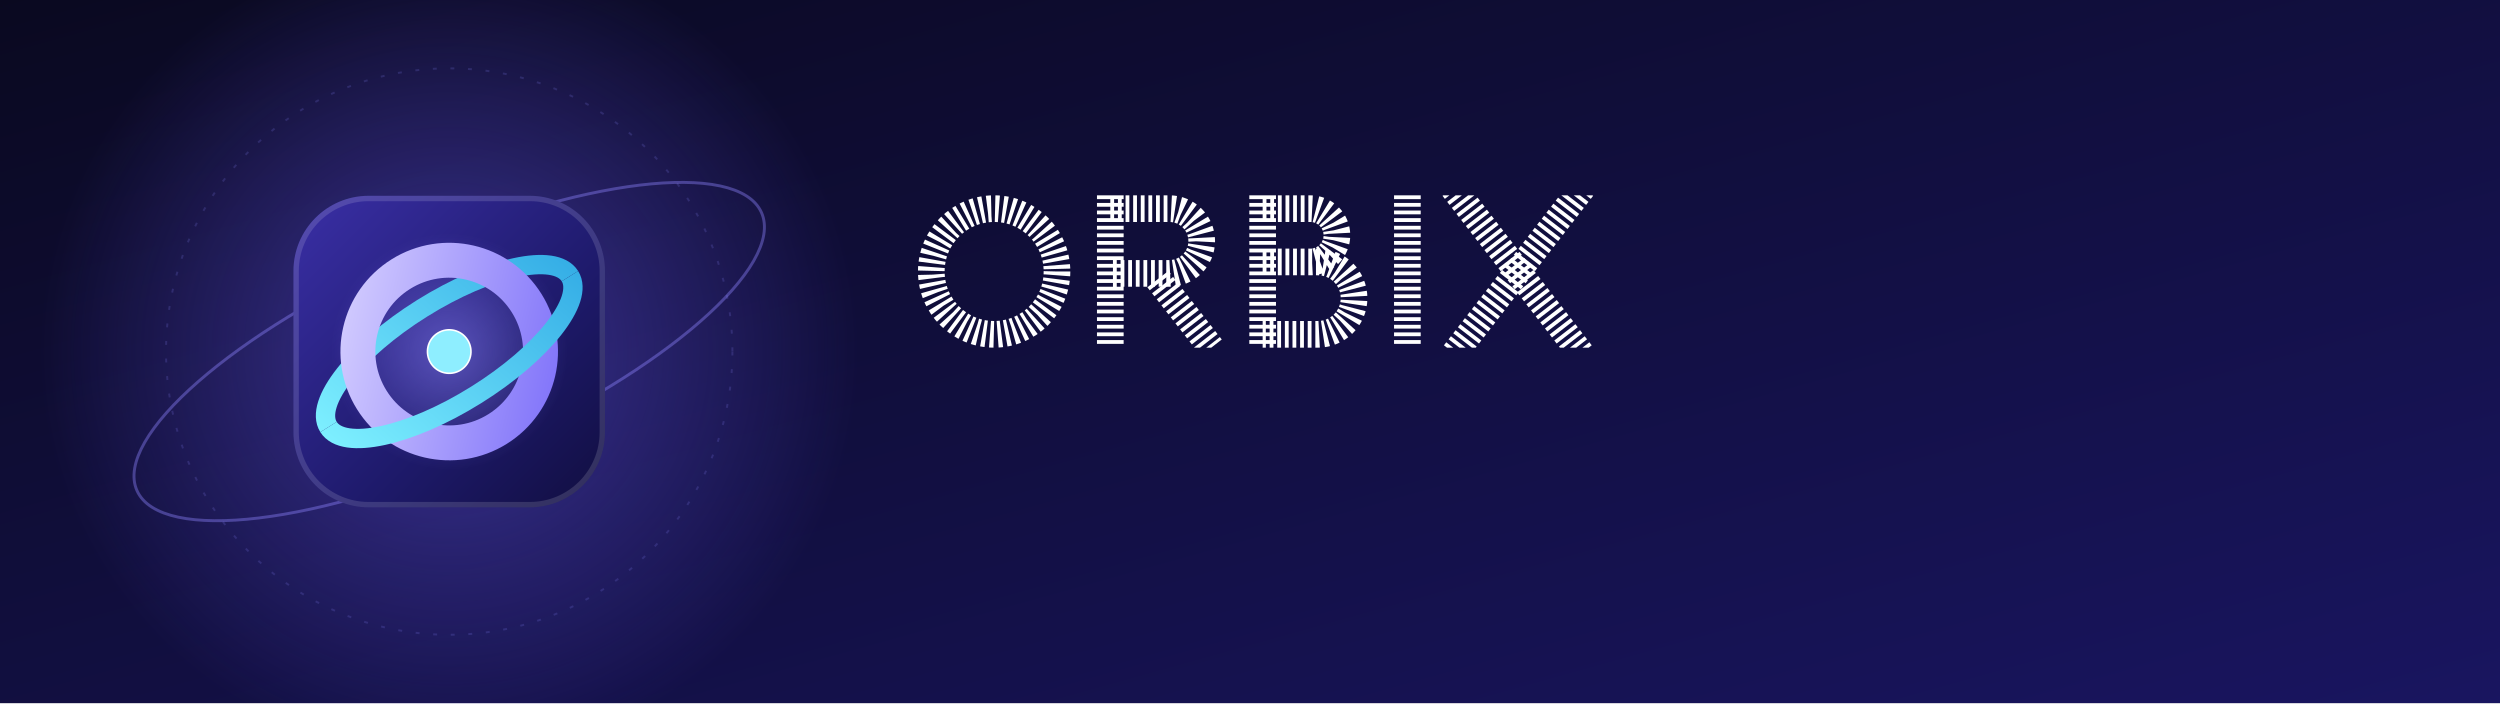
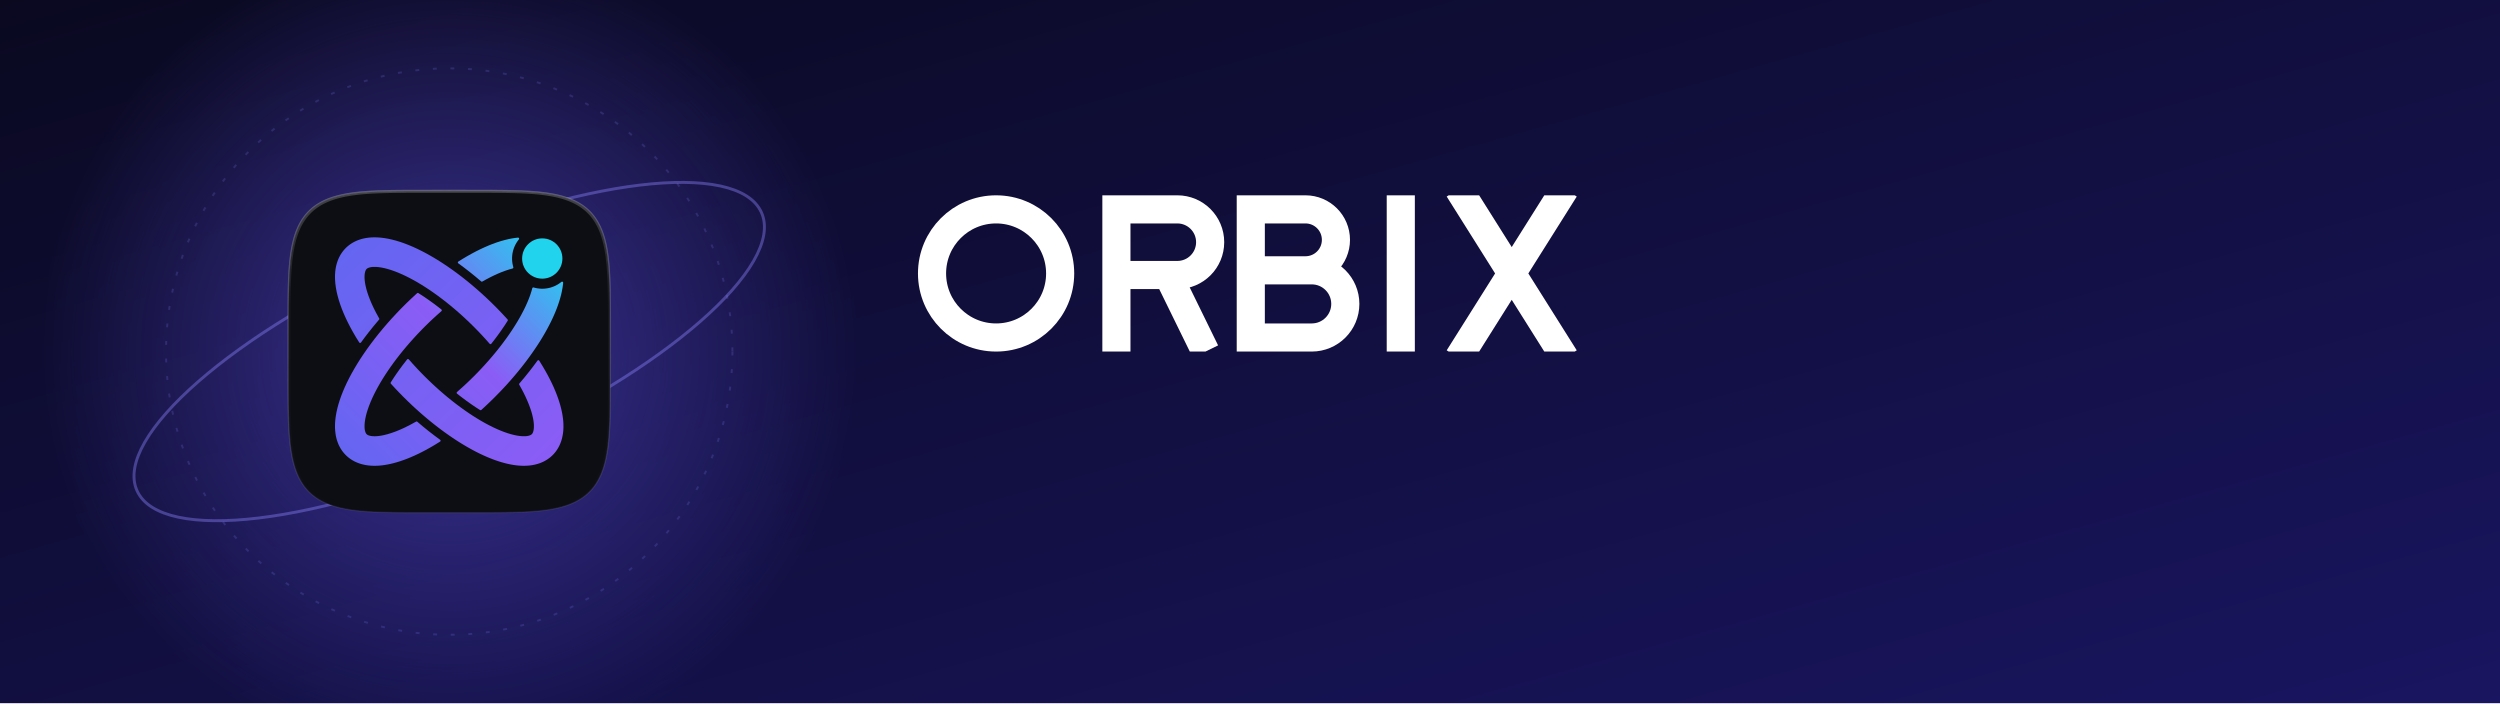
<svg xmlns="http://www.w3.org/2000/svg" width="1280" height="360" viewBox="0 0 1280 360" role="img" aria-label="ORBIX - Unified ADE. A Windows desktop app where an AI agent works on your code and asks before it changes anything.">
  <defs>
    <linearGradient id="bg" x1="0" y1="0" x2="1" y2="1">
      <stop offset="0" stop-color="#0a0920" />
      <stop offset="1" stop-color="#191560" />
    </linearGradient>
    <radialGradient id="glow">
      <stop offset="0" stop-color="#6a5af9" stop-opacity="0.5" />
      <stop offset="1" stop-color="#6a5af9" stop-opacity="0" />
    </radialGradient>
-     <clipPath id="wmclip">
-       <rect x="-5" y="0" width="190" height="40" />
-     </clipPath>
  </defs>
  <rect width="1280" height="360" fill="url(#bg)" />
  <circle cx="230" cy="180" r="210" fill="url(#glow)">
    <animate attributeName="opacity" values=".65;1;.65" dur="6s" repeatCount="indefinite" />
  </circle>
  <g transform="translate(230 180)" fill="none">
    <ellipse rx="175" ry="54" transform="rotate(-24)" stroke="#8f86ff" stroke-opacity=".4" stroke-width="1.5" />
    <ellipse rx="145" ry="145" stroke="#8f86ff" stroke-opacity=".18" stroke-dasharray="2 7" />
    <g transform="rotate(-24)">
      <circle r="6" fill="#8eeeff">
        <animateMotion dur="16s" repeatCount="indefinite" path="M-175 0A175 54 0 1 0 175 0A175 54 0 1 0 -175 0" />
      </circle>
    </g>
  </g>
-   <g transform="translate(142 92) scale(2.75)">
+   <svg x="142" y="92" width="176" height="176" viewBox="0 0 512 512">
    <defs>
-       <linearGradient id="mt" x1="3" y1="3" x2="61" y2="61" gradientUnits="userSpaceOnUse">
-         <stop offset="0" stop-color="#3a2fa6" />
-         <stop offset=".6" stop-color="#1e1a6b" />
-         <stop offset="1" stop-color="#110e40" />
+       <linearGradient id="bmg1" gradientUnits="userSpaceOnUse" x1="96" y1="96" x2="416" y2="416">
+         <stop offset="0" stop-color="#6366f1" />
+         <stop offset="1" stop-color="#8b5cf6" />
      </linearGradient>
-       <linearGradient id="mr" x1="14" y1="14" x2="50" y2="50" gradientUnits="userSpaceOnUse">
-         <stop offset="0" stop-color="#d9d3ff" />
-         <stop offset="1" stop-color="#7a6cf9" />
+       <linearGradient id="bmg2" gradientUnits="userSpaceOnUse" x1="416" y1="96" x2="96" y2="416">
+         <stop offset="0" stop-color="#8b5cf6" />
+         <stop offset="1" stop-color="#6366f1" />
      </linearGradient>
-       <linearGradient id="mo" x1="6" y1="40" x2="58" y2="24" gradientUnits="userSpaceOnUse">
-         <stop offset="0" stop-color="#7defff" />
-         <stop offset="1" stop-color="#35aee6" />
+       <linearGradient id="bmg3" gradientUnits="userSpaceOnUse" x1="96" y1="416" x2="416" y2="96">
+         <stop offset="0" stop-color="#6366f1" />
+         <stop offset="0.55" stop-color="#8b5cf6" />
+         <stop offset="1" stop-color="#22d3ee" />
      </linearGradient>
-       <clipPath id="mf">
-         <rect x="-10" y="32" width="84" height="40" />
-       </clipPath>
-       <clipPath id="mb">
-         <rect x="-10" y="-10" width="84" height="42" />
-       </clipPath>
-       <radialGradient id="mh">
-         <stop offset="0" stop-color="#8f86ff" stop-opacity=".5" />
-         <stop offset="1" stop-color="#8f86ff" stop-opacity="0" />
-       </radialGradient>
+       <linearGradient id="bmhl" x1="0" y1="0" x2="0" y2="1">
+         <stop offset="0" stop-color="#fff" stop-opacity=".22" />
+         <stop offset=".35" stop-color="#fff" stop-opacity=".04" />
+         <stop offset="1" stop-color="#fff" stop-opacity="0" />
+       </linearGradient>
+       <linearGradient id="bmedge" x1="0" y1="0" x2="0" y2="1">
+         <stop offset="0" stop-color="#fff" stop-opacity=".28" />
+         <stop offset="1" stop-color="#fff" stop-opacity=".07" />
+       </linearGradient>
    </defs>
-     <rect x="3" y="3" width="58" height="58" rx="14" fill="url(#mt)" />
-     <rect x="3.5" y="3.5" width="57" height="57" rx="13.5" fill="none" stroke="#fff" stroke-opacity=".14" />
-     <circle cx="32" cy="32" r="22" fill="url(#mh)" />
-     <g transform="rotate(-32 32 32)">
-       <g clip-path="">
-         <g clip-path="url(#mb)">
-           <ellipse cx="32" cy="32" rx="26.5" ry="9.5" fill="none" stroke="url(#mo)" stroke-width="3.6" />
-         </g>
+     <path d="M496 256L495.97 311.9L495.87 329.74L495.7 342.71L495.47 353.25L495.18 362.29L494.81 370.27L494.38 377.47L493.89 384.05L493.33 390.12L492.69 395.77L492 401.06L491.23 406.04L490.4 410.74L489.49 415.2L488.52 419.44L487.47 423.47L486.36 427.32L485.17 431L483.91 434.52L482.58 437.89L481.17 441.12L479.69 444.22L478.13 447.19L476.49 450.04L474.78 452.78L472.98 455.42L471.09 457.94L469.13 460.37L467.07 462.7L464.93 464.93L462.7 467.07L460.37 469.13L457.94 471.09L455.42 472.98L452.78 474.78L450.04 476.49L447.19 478.13L444.22 479.69L441.12 481.17L437.89 482.58L434.52 483.91L431 485.17L427.32 486.36L423.47 487.47L419.44 488.52L415.2 489.49L410.74 490.4L406.04 491.23L401.06 492L395.77 492.69L390.12 493.33L384.05 493.89L377.47 494.38L370.27 494.81L362.29 495.18L353.25 495.47L342.71 495.7L329.74 495.87L311.9 495.97L256 496L200.1 495.97L182.26 495.87L169.29 495.7L158.75 495.47L149.71 495.18L141.73 494.81L134.53 494.38L127.95 493.89L121.88 493.33L116.23 492.69L110.94 492L105.96 491.23L101.26 490.4L96.8 489.49L92.56 488.52L88.53 487.47L84.68 486.36L81 485.17L77.48 483.91L74.11 482.58L70.88 481.17L67.78 479.69L64.81 478.13L61.96 476.49L59.22 474.78L56.58 472.98L54.06 471.09L51.63 469.13L49.3 467.07L47.07 464.93L44.93 462.7L42.87 460.37L40.91 457.94L39.02 455.42L37.22 452.78L35.51 450.04L33.87 447.19L32.31 444.22L30.83 441.12L29.42 437.89L28.09 434.52L26.83 431L25.64 427.32L24.53 423.47L23.48 419.44L22.51 415.2L21.6 410.74L20.77 406.04L20 401.06L19.31 395.77L18.67 390.12L18.11 384.05L17.62 377.47L17.19 370.27L16.82 362.29L16.53 353.25L16.3 342.71L16.13 329.74L16.03 311.9L16 256L16.03 200.1L16.13 182.26L16.3 169.29L16.53 158.75L16.82 149.71L17.19 141.73L17.62 134.53L18.11 127.95L18.67 121.88L19.31 116.23L20 110.94L20.77 105.96L21.6 101.26L22.51 96.8L23.48 92.56L24.53 88.53L25.64 84.68L26.83 81L28.09 77.48L29.42 74.11L30.83 70.88L32.31 67.78L33.87 64.81L35.51 61.96L37.22 59.22L39.02 56.58L40.91 54.06L42.87 51.63L44.93 49.3L47.07 47.07L49.3 44.93L51.63 42.87L54.06 40.91L56.58 39.02L59.22 37.22L61.96 35.51L64.81 33.87L67.78 32.31L70.88 30.83L74.11 29.42L77.48 28.09L81 26.83L84.68 25.64L88.53 24.53L92.56 23.48L96.8 22.51L101.26 21.6L105.96 20.77L110.94 20L116.23 19.31L121.88 18.67L127.95 18.11L134.53 17.62L141.73 17.19L149.71 16.82L158.75 16.53L169.29 16.3L182.26 16.13L200.1 16.03L256 16L311.9 16.03L329.74 16.13L342.71 16.3L353.25 16.53L362.29 16.82L370.27 17.19L377.47 17.62L384.05 18.11L390.12 18.67L395.77 19.31L401.06 20L406.04 20.77L410.74 21.6L415.2 22.51L419.44 23.48L423.47 24.53L427.32 25.64L431 26.83L434.52 28.09L437.89 29.42L441.12 30.83L444.22 32.31L447.19 33.87L450.04 35.51L452.78 37.22L455.42 39.02L457.94 40.91L460.37 42.87L462.7 44.93L464.93 47.07L467.07 49.3L469.13 51.63L471.09 54.06L472.98 56.58L474.78 59.22L476.49 61.96L478.13 64.81L479.69 67.78L481.17 70.88L482.58 74.11L483.91 77.48L485.17 81L486.36 84.68L487.47 88.53L488.52 92.56L489.49 96.8L490.4 101.26L491.23 105.96L492 110.94L492.69 116.23L493.33 121.88L493.89 127.95L494.38 134.53L494.81 141.73L495.18 149.71L495.47 158.75L495.7 169.29L495.87 182.26L495.97 200.1Z" fill="#0d0e14" />
+     <path d="M494 256L493.97 311.43L493.87 329.13L493.71 341.99L493.48 352.44L493.18 361.4L492.82 369.32L492.4 376.46L491.91 382.98L491.35 389L490.72 394.6L490.03 399.85L489.27 404.79L488.44 409.45L487.55 413.87L486.58 418.07L485.55 422.07L484.44 425.89L483.26 429.54L482.01 433.03L480.69 436.37L479.3 439.57L477.83 442.65L476.28 445.6L474.66 448.43L472.95 451.14L471.17 453.75L469.3 456.26L467.35 458.67L465.32 460.98L463.19 463.19L460.98 465.32L458.67 467.35L456.26 469.3L453.75 471.17L451.14 472.95L448.43 474.66L445.6 476.28L442.65 477.83L439.57 479.3L436.37 480.69L433.03 482.01L429.54 483.26L425.89 484.44L422.07 485.55L418.07 486.58L413.87 487.55L409.45 488.44L404.79 489.27L399.85 490.03L394.6 490.72L389 491.35L382.98 491.91L376.46 492.4L369.32 492.82L361.4 493.18L352.44 493.48L341.99 493.71L329.13 493.87L311.43 493.97L256 494L200.57 493.97L182.87 493.87L170.01 493.71L159.56 493.48L150.6 493.18L142.68 492.82L135.54 492.4L129.02 491.91L123 491.35L117.4 490.72L112.15 490.03L107.21 489.27L102.55 488.44L98.13 487.55L93.93 486.58L89.93 485.55L86.11 484.44L82.46 483.26L78.97 482.01L75.63 480.69L72.43 479.3L69.35 477.83L66.4 476.28L63.57 474.66L60.86 472.95L58.25 471.17L55.74 469.3L53.33 467.35L51.02 465.32L48.81 463.19L46.68 460.98L44.65 458.67L42.7 456.26L40.83 453.75L39.05 451.14L37.34 448.43L35.72 445.6L34.17 442.65L32.7 439.57L31.31 436.37L29.99 433.03L28.74 429.54L27.56 425.89L26.45 422.07L25.42 418.07L24.45 413.87L23.56 409.45L22.73 404.79L21.97 399.85L21.28 394.6L20.65 389L20.09 382.98L19.6 376.46L19.18 369.32L18.82 361.4L18.52 352.44L18.29 341.99L18.13 329.13L18.03 311.43L18 256L18.03 200.57L18.13 182.87L18.29 170.01L18.52 159.56L18.82 150.6L19.18 142.68L19.6 135.54L20.09 129.02L20.65 123L21.28 117.4L21.97 112.15L22.73 107.21L23.56 102.55L24.45 98.13L25.42 93.93L26.45 89.93L27.56 86.11L28.74 82.46L29.99 78.97L31.31 75.63L32.7 72.43L34.17 69.35L35.72 66.4L37.34 63.57L39.05 60.86L40.83 58.25L42.7 55.74L44.65 53.33L46.68 51.02L48.81 48.81L51.02 46.68L53.33 44.65L55.74 42.7L58.25 40.83L60.86 39.05L63.57 37.34L66.4 35.72L69.35 34.17L72.43 32.7L75.63 31.31L78.97 29.99L82.46 28.74L86.11 27.56L89.93 26.45L93.93 25.42L98.13 24.45L102.55 23.56L107.21 22.73L112.15 21.97L117.4 21.28L123 20.65L129.02 20.09L135.54 19.6L142.68 19.18L150.6 18.82L159.56 18.52L170.01 18.29L182.87 18.13L200.57 18.03L256 18L311.43 18.03L329.13 18.13L341.99 18.29L352.44 18.52L361.4 18.82L369.32 19.18L376.46 19.6L382.98 20.09L389 20.65L394.6 21.28L399.85 21.97L404.79 22.73L409.45 23.56L413.87 24.45L418.07 25.42L422.07 26.45L425.89 27.56L429.54 28.74L433.03 29.99L436.37 31.31L439.57 32.7L442.65 34.17L445.6 35.72L448.43 37.34L451.14 39.05L453.75 40.83L456.26 42.7L458.67 44.65L460.98 46.68L463.19 48.81L465.32 51.02L467.35 53.33L469.3 55.74L471.17 58.25L472.95 60.86L474.66 63.57L476.28 66.4L477.83 69.35L479.3 72.43L480.69 75.63L482.01 78.97L483.26 82.46L484.44 86.11L485.55 89.93L486.58 93.93L487.55 98.13L488.44 102.55L489.27 107.21L490.03 112.15L490.72 117.4L491.35 123L491.91 129.02L492.4 135.54L492.82 142.68L493.18 150.6L493.48 159.56L493.71 170.01L493.87 182.87L493.97 200.57Z" fill="none" stroke="url(#bmhl)" stroke-width="3" />
+     <path d="M496 256L495.97 311.9L495.87 329.74L495.7 342.71L495.47 353.25L495.18 362.29L494.81 370.27L494.38 377.47L493.89 384.05L493.33 390.12L492.69 395.77L492 401.06L491.23 406.04L490.4 410.74L489.49 415.2L488.52 419.44L487.47 423.47L486.36 427.32L485.17 431L483.91 434.52L482.58 437.89L481.17 441.12L479.69 444.22L478.13 447.19L476.49 450.04L474.78 452.78L472.98 455.42L471.09 457.94L469.13 460.37L467.07 462.7L464.93 464.93L462.7 467.07L460.37 469.13L457.94 471.09L455.42 472.98L452.78 474.78L450.04 476.49L447.19 478.13L444.22 479.69L441.12 481.17L437.89 482.58L434.52 483.91L431 485.17L427.32 486.36L423.47 487.47L419.44 488.52L415.2 489.49L410.74 490.4L406.04 491.23L401.06 492L395.77 492.69L390.12 493.33L384.05 493.89L377.47 494.38L370.27 494.81L362.29 495.18L353.25 495.47L342.71 495.7L329.74 495.87L311.9 495.97L256 496L200.1 495.97L182.26 495.87L169.29 495.7L158.75 495.47L149.71 495.18L141.73 494.81L134.53 494.38L127.95 493.89L121.88 493.33L116.23 492.69L110.94 492L105.96 491.23L101.26 490.4L96.8 489.49L92.56 488.52L88.53 487.47L84.68 486.36L81 485.17L77.48 483.91L74.11 482.58L70.88 481.17L67.78 479.69L64.81 478.13L61.96 476.49L59.22 474.78L56.58 472.98L54.06 471.09L51.63 469.13L49.3 467.07L47.07 464.93L44.93 462.7L42.87 460.37L40.91 457.94L39.02 455.42L37.22 452.78L35.51 450.04L33.87 447.19L32.31 444.22L30.83 441.12L29.42 437.89L28.09 434.52L26.83 431L25.64 427.32L24.53 423.47L23.48 419.44L22.51 415.2L21.6 410.74L20.77 406.04L20 401.06L19.31 395.77L18.67 390.12L18.11 384.05L17.62 377.47L17.19 370.27L16.82 362.29L16.53 353.25L16.3 342.71L16.13 329.74L16.03 311.9L16 256L16.03 200.1L16.13 182.26L16.3 169.29L16.53 158.75L16.82 149.71L17.19 141.73L17.62 134.53L18.11 127.95L18.67 121.88L19.31 116.23L20 110.94L20.77 105.96L21.6 101.26L22.51 96.8L23.48 92.56L24.53 88.53L25.64 84.68L26.83 81L28.09 77.48L29.42 74.11L30.83 70.88L32.31 67.78L33.87 64.81L35.51 61.96L37.22 59.22L39.02 56.58L40.91 54.06L42.87 51.63L44.93 49.3L47.07 47.07L49.3 44.93L51.63 42.87L54.06 40.91L56.58 39.02L59.22 37.22L61.96 35.51L64.81 33.87L67.78 32.31L70.88 30.83L74.11 29.42L77.48 28.09L81 26.83L84.68 25.64L88.53 24.53L92.56 23.48L96.8 22.51L101.26 21.6L105.96 20.77L110.94 20L116.23 19.31L121.88 18.67L127.95 18.11L134.53 17.62L141.73 17.19L149.71 16.82L158.75 16.53L169.29 16.3L182.26 16.13L200.1 16.03L256 16L311.9 16.03L329.74 16.13L342.71 16.3L353.25 16.53L362.29 16.82L370.27 17.19L377.47 17.62L384.05 18.11L390.12 18.67L395.77 19.31L401.06 20L406.04 20.77L410.74 21.6L415.2 22.51L419.44 23.48L423.47 24.53L427.32 25.64L431 26.83L434.52 28.09L437.89 29.42L441.12 30.83L444.22 32.31L447.19 33.87L450.04 35.51L452.78 37.22L455.42 39.02L457.94 40.91L460.37 42.87L462.7 44.93L464.93 47.07L467.07 49.3L469.13 51.63L471.09 54.06L472.98 56.58L474.78 59.22L476.49 61.96L478.13 64.81L479.69 67.78L481.17 70.88L482.58 74.11L483.91 77.48L485.17 81L486.36 84.68L487.47 88.53L488.52 92.56L489.49 96.8L490.4 101.26L491.23 105.96L492 110.94L492.69 116.23L493.33 121.88L493.89 127.95L494.38 134.53L494.81 141.73L495.18 149.71L495.47 158.75L495.7 169.29L495.87 182.26L495.97 200.1Z" fill="none" stroke="url(#bmedge)" stroke-width="2" />
+     <path d="M168.92 301.93L168.73 302.36L168.67 302.83L168.76 303.3L168.98 303.72L175.11 310.42L181.26 316.9L187.5 323.26L194.46 330.12L200.9 336.25L206.15 341.1L212.05 346.39L217.38 351.05L222.73 355.58L228.75 360.54L234.15 364.85L239.56 369.06L244.99 373.14L250.43 377.11L255.87 380.95L261.3 384.66L266.08 387.82L271.49 391.28L276.85 394.57L281.59 397.39L286.89 400.4L292.2 403.3L296.87 405.73L302.06 408.3L306.67 410.47L311.78 412.74L316.32 414.64L321.33 416.6L325.72 418.19L330.16 419.67L334.48 420.99L338.76 422.17L343 423.21L347.2 424.09L351.26 424.81L355.38 425.39L359 425.78L362.93 426.04L366.52 426.14L370.37 426.08L373.77 425.88L377.3 425.51L380.65 424.99L383.97 424.31L387.06 423.5L390.28 422.48L393.13 421.39L396.24 420L399.07 418.52L401.74 416.92L404.37 415.11L406.83 413.18L408.99 411.27L411.05 409.23L413.18 406.83L415.11 404.37L416.92 401.73L418.52 399.07L420 396.24L421.26 393.45L422.48 390.28L423.35 387.59L424.17 384.52L424.78 381.76L425.3 378.81L425.71 375.62L425.96 372.64L426.12 369.24L426.13 365.81L426.02 362.49L425.78 359L425.41 355.49L424.91 351.85L424.3 348.29L423.58 344.71L422.63 340.58L421.66 336.84L420.6 333.16L419.27 328.91L417.97 325.1L416.36 320.7L414.64 316.32L413.02 312.42L411.04 307.91L408.93 303.37L406.69 298.79L404.02 293.57L401.51 288.88L398.54 283.6L394.57 276.85L390.07 269.57L389.76 269.22L389.23 268.91L388.77 268.83L388.3 268.89L387.87 269.07L387.52 269.38L382.02 276.85L376.15 284.51L368.42 294.16L360.5 303.56L360.26 303.94L360.13 304.38L360.13 304.83L360.26 305.27L364.76 313.45L366.78 317.36L368.95 321.76L371.89 328.17L374.46 334.34L376.82 340.71L377.9 344L378.86 347.17L379.69 350.22L380.39 353.15L380.97 355.94L381.43 358.6L381.77 361.1L382.02 363.78L382.13 366.23L382.11 368.73L381.96 370.93L381.69 372.83L381.3 374.6L380.76 376.25L380.19 377.46L379.59 378.4L378.88 379.18L378 379.87L376.91 380.47L375.5 381.03L373.95 381.46L372.25 381.79L370.71 381.98L369 382.1L365.35 382.1L361.46 381.81L357.11 381.18L352.33 380.2L347.62 378.99L342.61 377.45L337.33 375.6L331.8 373.44L326.59 371.19L320.67 368.42L315.14 365.64L308.9 362.3L303.11 359L296.64 355.11L290.67 351.33L284.64 347.33L278.55 343.12L272.44 338.71L266.3 334.11L260.15 329.32L254.01 324.37L247.9 319.25L241.81 313.98L235.77 308.57L229.8 303.03L223.89 297.37L218.65 292.19L213.49 286.93L208.41 281.61L201.8 274.42L195.77 267.61L195.54 267.4L195.14 267.17L194.68 267.07L194.22 267.1L193.78 267.27L193.41 267.55L186.86 275.98L182.04 282.51L177.44 289L173.1 295.42ZM117.4 235.11L122.12 242.67L122.49 242.96L122.77 243.09L123.23 243.17L123.85 243.06L124.25 242.84L124.48 242.62L129.98 235.15L135.85 227.49L143.58 217.84L151.5 208.44L151.74 208.06L151.87 207.62L151.87 207.17L151.74 206.73L147.24 198.55L145.22 194.64L143.05 190.24L140.11 183.83L137.54 177.66L135.18 171.29L134.1 168L133.14 164.83L132.31 161.78L131.61 158.85L131.03 156.06L130.57 153.4L130.23 150.9L129.98 148.22L129.87 145.77L129.89 143.27L130.04 141.07L130.31 139.17L130.7 137.4L131.24 135.75L131.81 134.54L132.41 133.6L133.12 132.82L134 132.13L135.09 131.53L136.5 130.97L138.05 130.54L139.75 130.21L141.29 130.02L143 129.9L146.65 129.9L150.54 130.19L154.89 130.82L159.67 131.8L164.38 133.01L169.39 134.55L174.67 136.4L180.2 138.56L185.41 140.81L191.33 143.58L196.86 146.36L203.1 149.7L208.89 153L215.36 156.89L221.33 160.67L227.36 164.67L233.45 168.88L239.56 173.29L245.7 177.89L251.85 182.68L257.99 187.63L264.1 192.75L270.19 198.02L276.23 203.43L282.2 208.97L288.11 214.63L293.35 219.81L298.51 225.07L303.59 230.39L310.2 237.58L316.23 244.39L316.46 244.6L316.86 244.83L317.32 244.93L317.78 244.9L318.22 244.73L318.59 244.45L323.32 238.41L327.8 232.46L333.33 224.77L338.52 217.16L343.08 210.07L343.27 209.64L343.31 209.01L343.18 208.55L342.92 208.15L334.43 198.96L326.41 190.66L318.79 183.1L311.1 175.75L303.91 169.14L296.61 162.68L289.27 156.42L281.87 150.35L274.44 144.48L266.97 138.83L259.53 133.44L252.06 128.25L244.6 123.32L237.81 119.04L230.45 114.64L223.12 110.49L216.45 106.95L209.28 103.38L202.79 100.38L196.32 97.62L189.41 94.93L183.16 92.75L176.99 90.85L170.9 89.24L164.9 87.93L159.45 86.99L153.7 86.29L148.36 85.93L143.18 85.87L140.5 85.97L138.07 86.13L135.43 86.4L133.19 86.7L130.79 87.11L128.22 87.65L125.84 88.25L123.66 88.88L121.19 89.71L119.07 90.52L116.79 91.51L114.73 92.51L112.72 93.6L110.75 94.77L108.83 96.03L106.96 97.39L105.17 98.82L103.43 100.34L101.76 101.94L100.17 103.62L98.66 105.35L97.24 107.16L95.9 109.03L94.64 110.96L93.48 112.92L92.4 114.94L91.42 116.99L90.4 119.39L89.59 121.52L88.82 123.87L88.1 126.38L87.53 128.76L87.01 131.34L86.62 133.74L86.29 136.38L86.08 138.8L85.92 141.47L85.86 143.91L85.88 146.63L85.98 149.51L86.41 154.87L87.19 160.74L88.29 166.69L89.7 172.72L91.56 179.37L93.59 185.65L96.1 192.5L98.71 198.94L101.83 205.98L105.28 213.16L109.03 220.41L113.07 227.74Z" fill="url(#bmg1)" fill-rule="evenodd" />
+     <path d="M267.61 316.23L267.23 316.72L267.07 317.32L267.14 317.93L267.44 318.47L273 322.86L281.32 329.11L290.17 335.37L296 339.28L301.76 342.98L302.21 343.23L302.83 343.33L303.3 343.24L303.85 342.92L308.49 338.68L313.68 333.82L322.63 325.13L331.36 316.26L336.28 311.07L341.67 305.22L346.42 299.93L351.05 294.62L356.12 288.63L360.54 283.25L364.85 277.85L369.06 272.44L373.17 266.97L377.13 261.54L381.42 255.45L385.11 250.02L388.7 244.56L392.12 239.16L395.41 233.77L398.52 228.45L401.53 223.07L404.37 217.77L407.05 212.5L409.57 207.27L411.93 202.09L414.12 196.96L416.14 191.87L418 186.83L419.84 181.3L421.32 176.38L422.61 171.51L423.71 166.69L424.81 160.74L425.54 155.33L425.72 153.29L425.54 152.7L425.26 152.32L424.89 152.05L424.45 151.89L423.99 151.86L423.54 151.97L423.13 152.2L420.79 153.99L418.37 155.61L417.08 156.38L414.48 157.77L411.8 158.99L409.05 160.02L406.23 160.88L403.36 161.54L400.45 162.02L397.55 162.31L396.05 162.38L393.13 162.38L390.2 162.19L387.28 161.81L384.39 161.23L381.39 160.46L380.76 160.54L380.34 160.76L380.1 160.97L379.76 161.51L378.47 166.17L376.98 170.81L375.6 174.67L374.06 178.67L372.12 183.3L370.22 187.54L367.89 192.43L365.64 196.86L362.93 201.96L360.35 206.56L357.27 211.82L354.37 216.55L350.94 221.93L347.74 226.76L343.98 232.23L340.5 237.11L336.43 242.63L332.69 247.55L328.35 253.08L324.37 257.99L319.77 263.49L315.57 268.37L311.29 273.21L306.92 278.03L301.91 283.39L297.37 288.11L292.77 292.77L287.52 297.94L282.8 302.47L277.43 307.47L272.61 311.83ZM276.21 117.81L269.33 122.12L269.04 122.49L268.91 122.77L268.83 123.23L268.94 123.85L269.07 124.13L269.38 124.48L278.19 130.99L286.6 137.49L294.9 144.19L303.68 151.59L304.08 151.8L304.38 151.87L304.83 151.87L305.13 151.8L311.75 148.15L317.36 145.22L322.84 142.54L328.69 139.88L333.83 137.74L338.79 135.86L344.91 133.81L350.49 132.24L350.78 132.1L351.14 131.79L351.46 131.24L351.54 130.61L350.77 127.61L350.19 124.72L349.81 121.8L349.62 118.87L349.62 115.92L349.81 113.01L350.19 110.09L350.46 108.62L351.12 105.77L351.98 102.95L352.48 101.54L353.6 98.85L354.91 96.18L356.39 93.63L358.01 91.21L359.97 88.61L360.14 88.01L360.11 87.55L360.02 87.25L359.68 86.74L359.3 86.46L358.86 86.3L358.4 86.28L355.38 86.61L351.85 87.1L348.29 87.7L344.71 88.42L338.76 89.83L332.63 91.56L326.42 93.57L320.07 95.88L314.34 98.17L307.97 100.94L302.06 103.7L295.51 106.97L288.93 110.47L282.88 113.87ZM208.44 360.5L208.06 360.26L207.62 360.13L207.17 360.13L206.73 360.26L198.55 364.76L190.79 368.69L187.01 370.47L183.31 372.12L179.69 373.64L175.67 375.23L169.87 377.3L163.95 379.11L158.44 380.48L155.67 381.04L153.03 381.48L150.55 381.8L147.91 382.04L145.48 382.14L143.01 382.1L140.84 381.93L138.97 381.66L137.25 381.26L135.62 380.71L134.45 380.14L133.48 379.5L132.72 378.78L132.04 377.87L131.43 376.71L130.92 375.36L130.5 373.77L130.18 372.04L130 370.48L129.89 368.74L129.91 365.04L130.23 361.11L130.89 356.72L131.89 351.92L133.14 347.17L134.7 342.14L136.58 336.83L138.78 331.29L141.05 326.06L143.84 320.12L146.65 314.57L150.02 308.33L153.34 302.53L156.89 296.64L160.67 290.67L164.67 284.64L168.88 278.55L173.29 272.44L177.89 266.3L182.68 260.15L187.63 254.01L192.75 247.9L198.02 241.81L203.43 235.77L208.97 229.8L214.63 223.89L219.81 218.65L225.07 213.49L230.39 208.41L237.58 201.8L244.39 195.77L244.69 195.42L244.83 195.14L244.93 194.68L244.9 194.22L244.73 193.78L244.45 193.41L239 189.14L233.05 184.64L225.95 179.5L218.32 174.26L210.07 168.92L209.64 168.73L209.17 168.67L208.7 168.76L208.15 169.08L200.28 176.33L191.93 184.34L183.74 192.54L176.94 199.63L169.74 207.43L163.26 214.72L156.98 222.06L150.89 229.45L145.01 236.89L139.34 244.35L133.92 251.79L128.72 259.26L123.76 266.72L119.07 274.15L115.01 280.92L110.86 288.22L107.29 294.89L103.7 302.06L100.65 308.62L97.64 315.62L95.17 321.96L92.94 328.29L91.01 334.48L89.37 340.58L88.04 346.51L87.01 352.44L86.33 357.84L86.09 360.75L85.93 363.51L85.87 368.66L85.95 371.1L86.12 373.76L86.65 378.43L87.18 381.58L87.82 384.52L88.65 387.59L89.52 390.28L90.61 393.13L91.75 395.73L93.04 398.28L94.47 400.77L96.03 403.17L97.74 405.49L99.57 407.71L101.53 409.83L103.43 411.66L105.61 413.55L107.89 415.3L110.27 416.92L112.72 418.4L115.24 419.75L117.83 420.95L120.65 422.09L123.33 423.02L126.39 423.9L129.32 424.59L132.45 425.18L135.43 425.6L138.79 425.92L142.05 426.1L145.47 426.14L148.93 426.05L152.41 425.83L155.92 425.48L159.45 425.01L163.71 424.3L168.5 423.32L173.33 422.15L178.22 420.79L183.16 419.25L188.16 417.52L193.77 415.41L198.94 413.29L204.09 411.03L209.88 408.33L215.18 405.7L221.12 402.59L227.11 399.28L233.14 395.78L241.22 390.83L242.55 389.98L242.88 389.64L243.13 389.07L243.16 388.61L243 388.01L242.62 387.52L233.81 381.01L225.4 374.51L217.1 367.81Z" fill="url(#bmg3)" fill-rule="evenodd" />
+     <circle cx="394.59" cy="117.41" r="30" fill="#22d3ee" />
+   </svg>
+   <g transform="translate(470 100) scale(.8)" color="#ffffff">
+     <clipPath id="bwc">
+       <rect x="-4" y="0" width="440" height="100" />
+     </clipPath>
+     <g transform="translate(0 0) scale(1)" clip-path="url(#bwc)">
+       <g transform="translate(0 0)">
+         <circle cx="50" cy="50" r="41" fill="none" stroke="currentColor" stroke-width="18" />
      </g>
-       <circle cx="32" cy="32" r="17" fill="none" stroke="url(#mr)" stroke-width="6.5" />
-       <g clip-path="url(#mf)">
-         <ellipse cx="32" cy="32" rx="26.5" ry="9.5" fill="none" stroke="url(#mo)" stroke-width="3.6" />
+       <g transform="translate(118 0)">
+         <path d="M9 0V100M9 9H48A21 21 0 0 1 48 51H9M42 51L66 100" fill="none" stroke="currentColor" stroke-width="18" stroke-linejoin="miter" />
      </g>
-       <circle cx="32" cy="32" r="4.2" fill="#fff" />
-       <g transform="translate(32 32)">
-         <circle r="3.9" fill="#8eeeff">
-           <animateMotion dur="9s" repeatCount="indefinite" rotate="0" path="M-26.5 0A26.5 9.5 0 1 0 26.5 0A26.5 9.5 0 1 0 -26.5 0" begin="-2.4s" />
-         </circle>
+       <g transform="translate(204 0)">
+         <path d="M9 0V100M9 9H44A19.5 19.5 0 0 1 44 48H9M9 48H48A21.5 21.5 0 0 1 48 91H9" fill="none" stroke="currentColor" stroke-width="18" stroke-linejoin="miter" />
      </g>
-     </g>
-   </g>
-   <g transform="translate(470 100) scale(1.95)">
-     <g fill="none" stroke="#ffffff" stroke-width="7" clip-path="url(#wmclip)">
-       <circle cx="20" cy="20" r="16.5" pathLength="1" stroke-dasharray="1" stroke-dashoffset="0">
-         <animate attributeName="stroke-dashoffset" values="1;1;0;0" keyTimes="0;0.00;0.45;1" dur="2.4s" fill="freeze" />
-       </circle>
-       <path d="M50.5 0V40M50.5 3.5H66a8.5 8.5 0 0 1 0 17H50.5" pathLength="1" stroke-dasharray="1" stroke-dashoffset="0">
-         <animate attributeName="stroke-dashoffset" values="1;1;0;0" keyTimes="0;0.06;0.51;1" dur="2.4s" fill="freeze" />
-       </path>
-       <path d="M63 22L77 40" pathLength="1" stroke-dasharray="1" stroke-dashoffset="0">
-         <animate attributeName="stroke-dashoffset" values="1;1;0;0" keyTimes="0;0.12;0.57;1" dur="2.4s" fill="freeze" />
-       </path>
-       <path d="M90.5 0V40M90.5 3.5H103a7 7 0 0 1 0 14H90.5M90.5 17.5H105a9.5 9.5 0 0 1 0 19H90.5" pathLength="1" stroke-dasharray="1" stroke-dashoffset="0">
-         <animate attributeName="stroke-dashoffset" values="1;1;0;0" keyTimes="0;0.18;0.63;1" dur="2.4s" fill="freeze" />
-       </path>
-       <path d="M128.5 0V40" pathLength="1" stroke-dasharray="1" stroke-dashoffset="0">
-         <animate attributeName="stroke-dashoffset" values="1;1;0;0" keyTimes="0;0.24;0.69;1" dur="2.4s" fill="freeze" />
-       </path>
-       <path d="M140.5 -2L174.5 42" pathLength="1" stroke-dasharray="1" stroke-dashoffset="0">
-         <animate attributeName="stroke-dashoffset" values="1;1;0;0" keyTimes="0;0.30;0.75;1" dur="2.4s" fill="freeze" />
-       </path>
-       <path d="M174.5 -2L140.5 42" pathLength="1" stroke-dasharray="1" stroke-dashoffset="0">
-         <animate attributeName="stroke-dashoffset" values="1;1;0;0" keyTimes="0;0.36;0.81;1" dur="2.4s" fill="freeze" />
-       </path>
+       <g transform="translate(300 0)">
+         <path d="M9 0V100" fill="none" stroke="currentColor" stroke-width="18" />
+       </g>
+       <g transform="translate(338 0)">
+         <path d="M8 -4L76 104M76 -4L8 104" fill="none" stroke="currentColor" stroke-width="18" />
+       </g>
    </g>
  </g>
  <g font-family="'Segoe UI','Inter',-apple-system,'Helvetica Neue',Arial,sans-serif">
    <text x="474" y="218" font-size="21" font-weight="600" letter-spacing="9" fill="#59d6f5" opacity="0">UNIFIED ADE<animate attributeName="opacity" values="0;0;1;1" keyTimes="0;.5;.7;1" dur="2.6s" fill="freeze" />
    </text>
    <text x="474" y="268" font-size="22" fill="#ffffff" opacity="0">A Windows desktop app where an AI agent works on your code.<animate attributeName="opacity" values="0;0;1;1" keyTimes="0;.6;.8;1" dur="3s" fill="freeze" />
    </text>
    <text x="474" y="298" font-size="17" fill="#c9c7f0" opacity="0">It asks before it edits or runs anything, and every change can be undone.<animate attributeName="opacity" values="0;0;1;1" keyTimes="0;.7;.9;1" dur="3.2s" fill="freeze" />
    </text>
  </g>
</svg>
